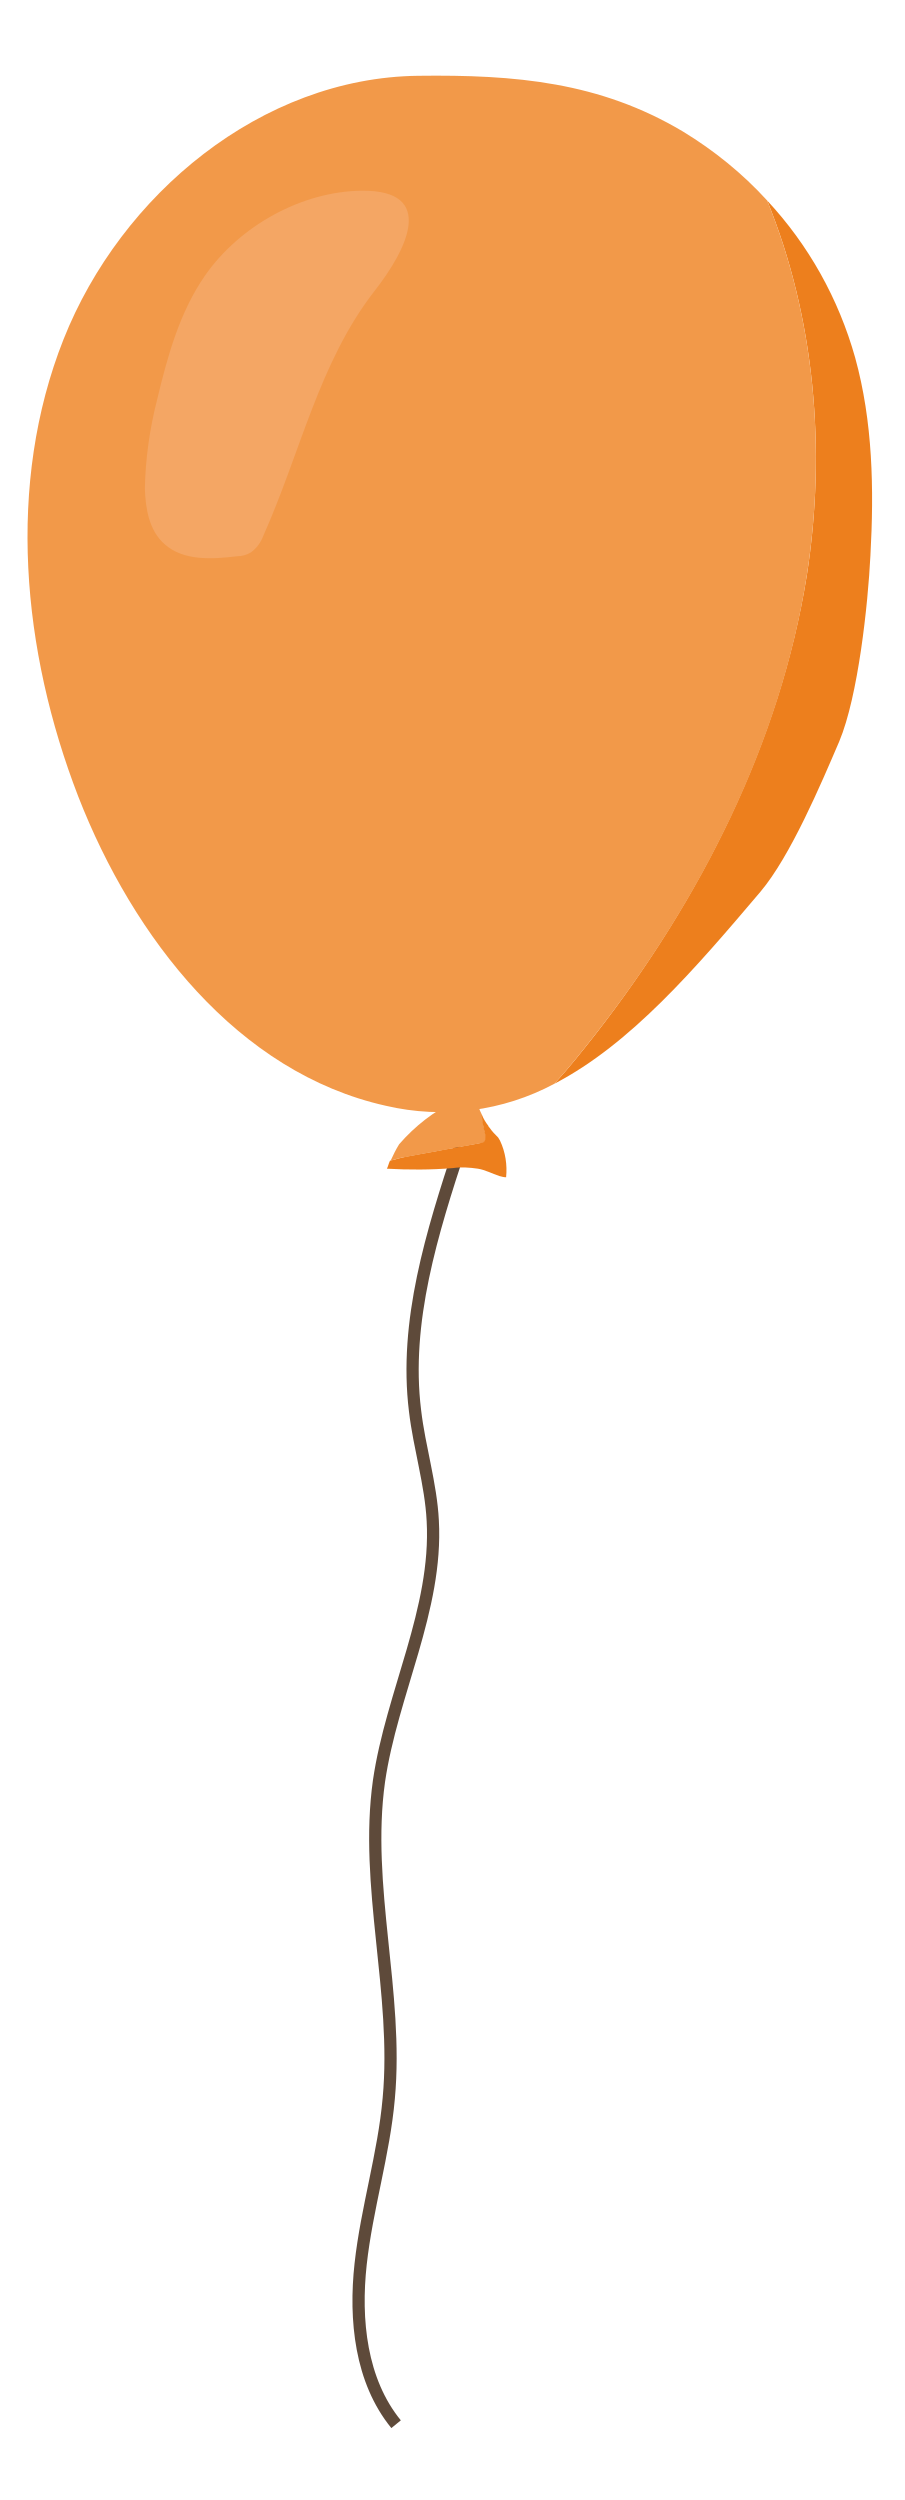
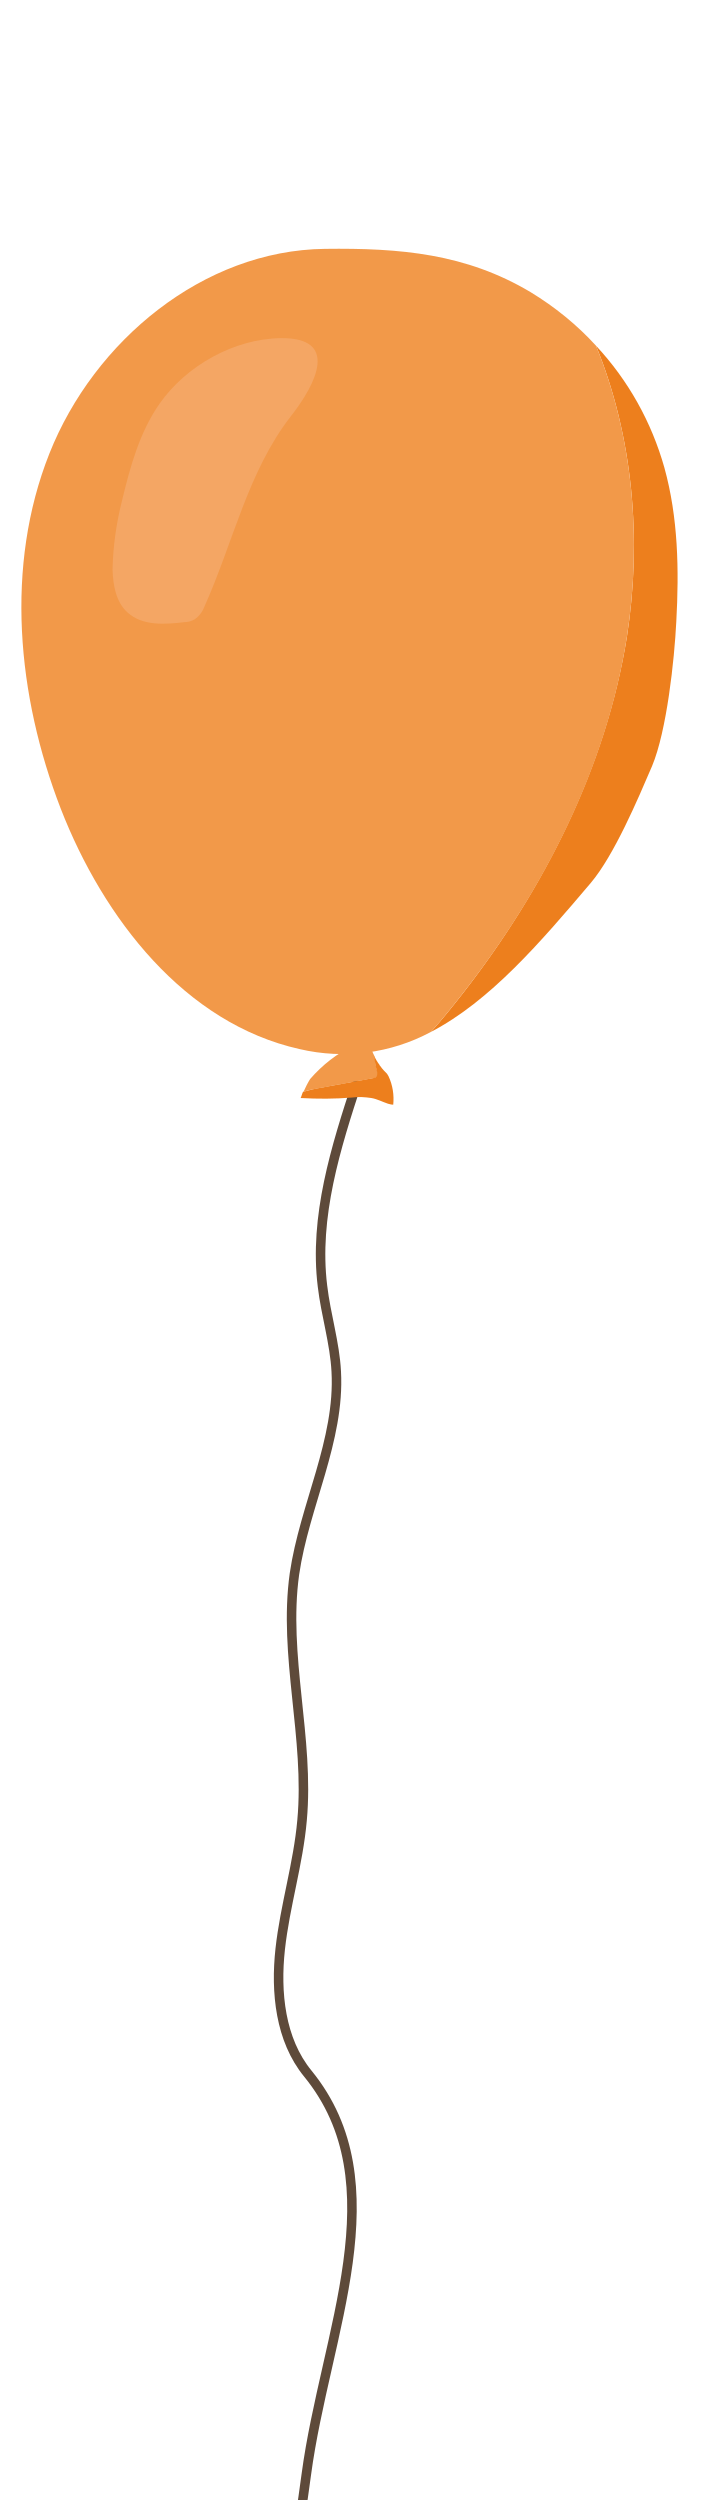
- <svg xmlns="http://www.w3.org/2000/svg" version="1.1" id="Layer_1" x="0px" y="0px" viewBox="0 0 148 409" style="enable-background:new 0 0 148 409;" xml:space="preserve">
+ <svg xmlns="http://www.w3.org/2000/svg" version="1.1" id="Layer_1" x="0px" y="0px" viewBox="0 0 148 526.4" style="enable-background:new 0 0 148 526.4;" xml:space="preserve">
  <style type="text/css">
	.st0{fill:none;stroke:#5E4A3A;stroke-width:2;stroke-miterlimit:10;}
	.st1{fill:#ED7F1D;}
	.st2{fill:#F29949;}
	.st3{fill:#F4A664;}
</style>
  <g>
    <g>
-       <path class="st0" d="M75.3,187.6c-4.6,14-9.2,28.6-7.4,43.2c0.7,6,2.6,12,2.9,18c0.8,14.5-6.7,28.2-8.8,42.6    c-2.4,17.2,3.2,34.6,1.6,51.9c-0.8,9.1-3.6,18-4.6,27.1s0,19.1,5.8,26.2" />
-       <path class="st1" d="M142.4,90.9c-0.4,8-2,23-5.1,30.4c-3,7-8,18.8-12.9,24.6c-10.6,12.5-21.2,24.9-33.7,31.4    c2.4-2.6,4.6-5.4,6.8-8.2c17.1-22,30.1-47.6,34.5-75c3.2-20.5,1.3-42.2-6.5-61.3c6.8,7.3,11.7,16.1,14.4,25.7    C142.8,69,143,80,142.4,90.9z" />
-       <path class="st2" d="M132,94.1c-4.3,27.5-17.4,53.1-34.5,75c-2.2,2.8-4.4,5.6-6.8,8.2c-8.4,4.5-18.2,5.8-27.6,3.6    c-24.2-5.4-41.3-27.5-50.3-50.6C3.6,106.5,1,79.2,10.4,55.5s32.4-42.8,58-43.1c15.9-0.2,29.7,1,43.3,9.1    c5.1,3.1,9.8,6.9,13.8,11.3C133.3,51.9,135.2,73.6,132,94.1z" />
-       <path class="st3" d="M33.6,45c-4.2,6-6.2,13.3-7.9,20.4c-1.2,4.7-1.9,9.6-2,14.5c0.1,3.3,0.7,6.9,3.2,9.1c3.1,2.8,7.8,2.5,11.9,2    c0.8,0,1.5-0.2,2.2-0.6c1-0.7,1.7-1.7,2.1-2.8c6-13.4,9.1-28.3,18.1-39.9c5.5-7,10.2-16.6-2-16.5C49.3,31.3,39.2,37,33.6,45z" />
-       <path class="st2" d="M79.5,185.7c0,0.1,0,0.3,0,0.4c0.1,0.4-0.2,0.8-0.6,0.9c-0.1,0-0.1,0-0.2,0l-11.4,2.1    c-1.1,0.2-2.3,0.4-3.4,0.8c0.4-0.9,0.9-1.9,1.4-2.7c2.6-3,5.7-5.4,9.2-7.1l-2,0.6c1.6-0.8,3.4-1.3,5.3-1.3    c0.2,1.1,0.6,2.1,1.1,3.1C79,183.6,79.1,184.7,79.5,185.7z" />
-       <path class="st1" d="M82.8,192.6c-0.4,0-0.7-0.1-1.1-0.2c-1.2-0.4-2.3-1-3.5-1.2c-1.4-0.2-2.7-0.3-4.1-0.1    c-3.6,0.3-7.2,0.3-10.8,0.1c0.2-0.4,0.3-0.9,0.5-1.3c1.1-0.3,2.2-0.6,3.4-0.8l11.4-2.1c0.4,0,0.8-0.3,0.8-0.7c0-0.1,0-0.1,0-0.2    c0-0.1,0-0.3,0-0.4c-0.3-1.1-0.5-2.2-0.6-3.3c0.3,0.6,0.7,1.3,1.1,1.8c0,0.1,0.1,0.2,0.2,0.3c0.4,0.6,0.9,1.1,1.4,1.6    c0.1,0.2,0.2,0.3,0.3,0.5C82.7,188.5,83,190.6,82.8,192.6z" />
+       <path class="st0" d="M75.3,227.6c-4.6,14-9.2,28.6-7.4,43.2c0.7,6,2.6,12,2.9,18c0.8,14.5-6.7,28.2-8.8,42.6    c-2.4,17.2,3.2,34.6,1.6,51.9c-0.8,9.1-3.6,18-4.6,27.1s0,19.1,5.8,26.2c19,23.3,3.7,54.6-0.3,84.4c-1.7,13.2-4.5,26.2-5,39.5    s1.5,27,8.6,38.3" />
+       <path class="st1" d="M142.4,130.9c-0.4,8-2,23-5.1,30.4c-3,7-8,18.8-12.9,24.6c-10.6,12.5-21.2,24.9-33.7,31.4    c2.4-2.6,4.6-5.4,6.8-8.2c17.1-22,30.1-47.6,34.5-75c3.2-20.5,1.3-42.2-6.5-61.3c6.8,7.3,11.7,16.1,14.4,25.7    C142.8,109,143,120,142.4,130.9z" />
+       <path class="st2" d="M132,134.1c-4.3,27.5-17.4,53.1-34.5,75c-2.2,2.8-4.4,5.6-6.8,8.2c-8.4,4.5-18.2,5.8-27.6,3.6    c-24.2-5.4-41.3-27.5-50.3-50.6C3.6,146.5,1,119.2,10.4,95.5s32.4-42.8,58-43.1c15.9-0.2,29.7,1,43.3,9.1    c5.1,3.1,9.8,6.9,13.8,11.3C133.3,91.9,135.2,113.6,132,134.1z" />
+       <path class="st3" d="M33.6,85c-4.2,6-6.2,13.3-7.9,20.4c-1.2,4.7-1.9,9.6-2,14.5c0.1,3.3,0.7,6.9,3.2,9.1c3.1,2.8,7.8,2.5,11.9,2    c0.8,0,1.5-0.2,2.2-0.6c1-0.7,1.7-1.7,2.1-2.8c6-13.4,9.1-28.3,18.1-39.9c5.5-7,10.2-16.6-2-16.5C49.3,71.3,39.2,77,33.6,85z" />
+       <path class="st2" d="M79.5,225.7c0,0.1,0,0.3,0,0.4c0.1,0.4-0.2,0.8-0.6,0.9c-0.1,0-0.1,0-0.2,0l-11.4,2.1    c-1.1,0.2-2.3,0.4-3.4,0.8c0.4-0.9,0.9-1.9,1.4-2.7c2.6-3,5.7-5.4,9.2-7.1l-2,0.6c1.6-0.8,3.4-1.3,5.3-1.3    c0.2,1.1,0.6,2.1,1.1,3.1C79,223.6,79.1,224.7,79.5,225.7z" />
+       <path class="st1" d="M82.8,232.6c-0.4,0-0.7-0.1-1.1-0.2c-1.2-0.4-2.3-1-3.5-1.2c-1.4-0.2-2.7-0.3-4.1-0.1    c-3.6,0.3-7.2,0.3-10.8,0.1c0.2-0.4,0.3-0.9,0.5-1.3c1.1-0.3,2.2-0.6,3.4-0.8l11.4-2.1c0.4,0,0.8-0.3,0.8-0.7c0-0.1,0-0.1,0-0.2    c0-0.1,0-0.3,0-0.4c-0.3-1.1-0.5-2.2-0.6-3.3c0.3,0.6,0.7,1.3,1.1,1.8c0,0.1,0.1,0.2,0.2,0.3c0.4,0.6,0.9,1.1,1.4,1.6    c0.1,0.2,0.2,0.3,0.3,0.5C82.7,228.5,83,230.6,82.8,232.6z" />
    </g>
  </g>
</svg>
